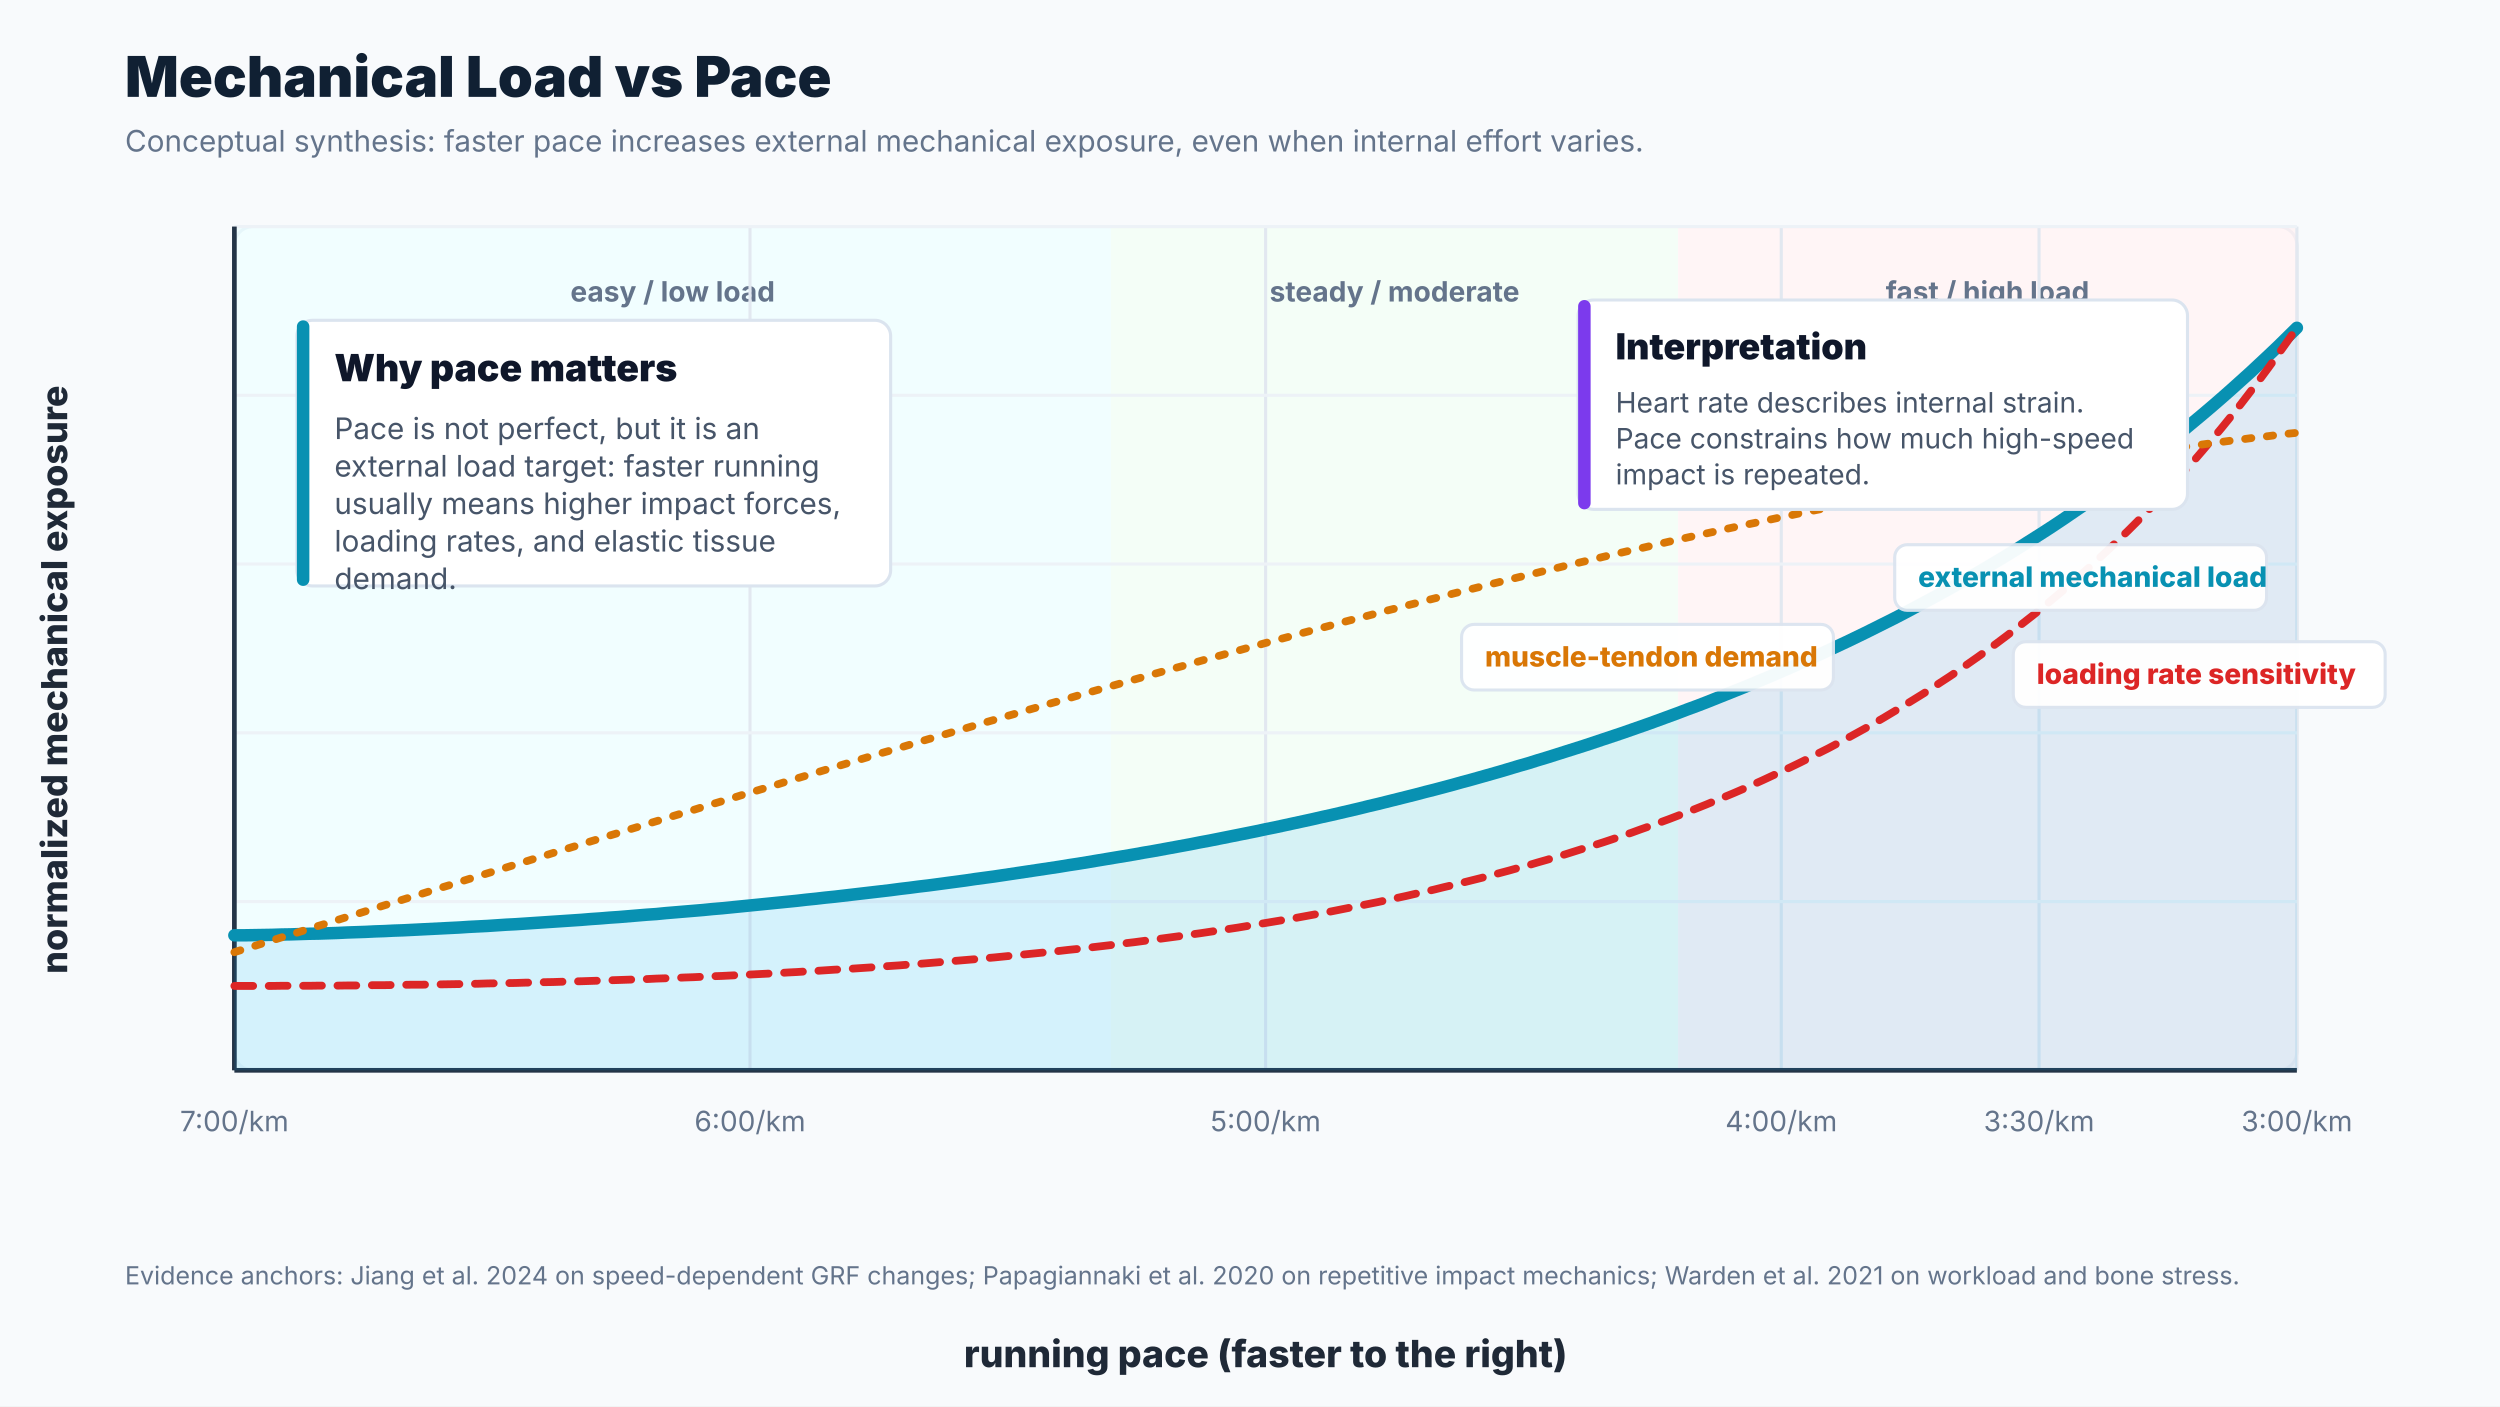
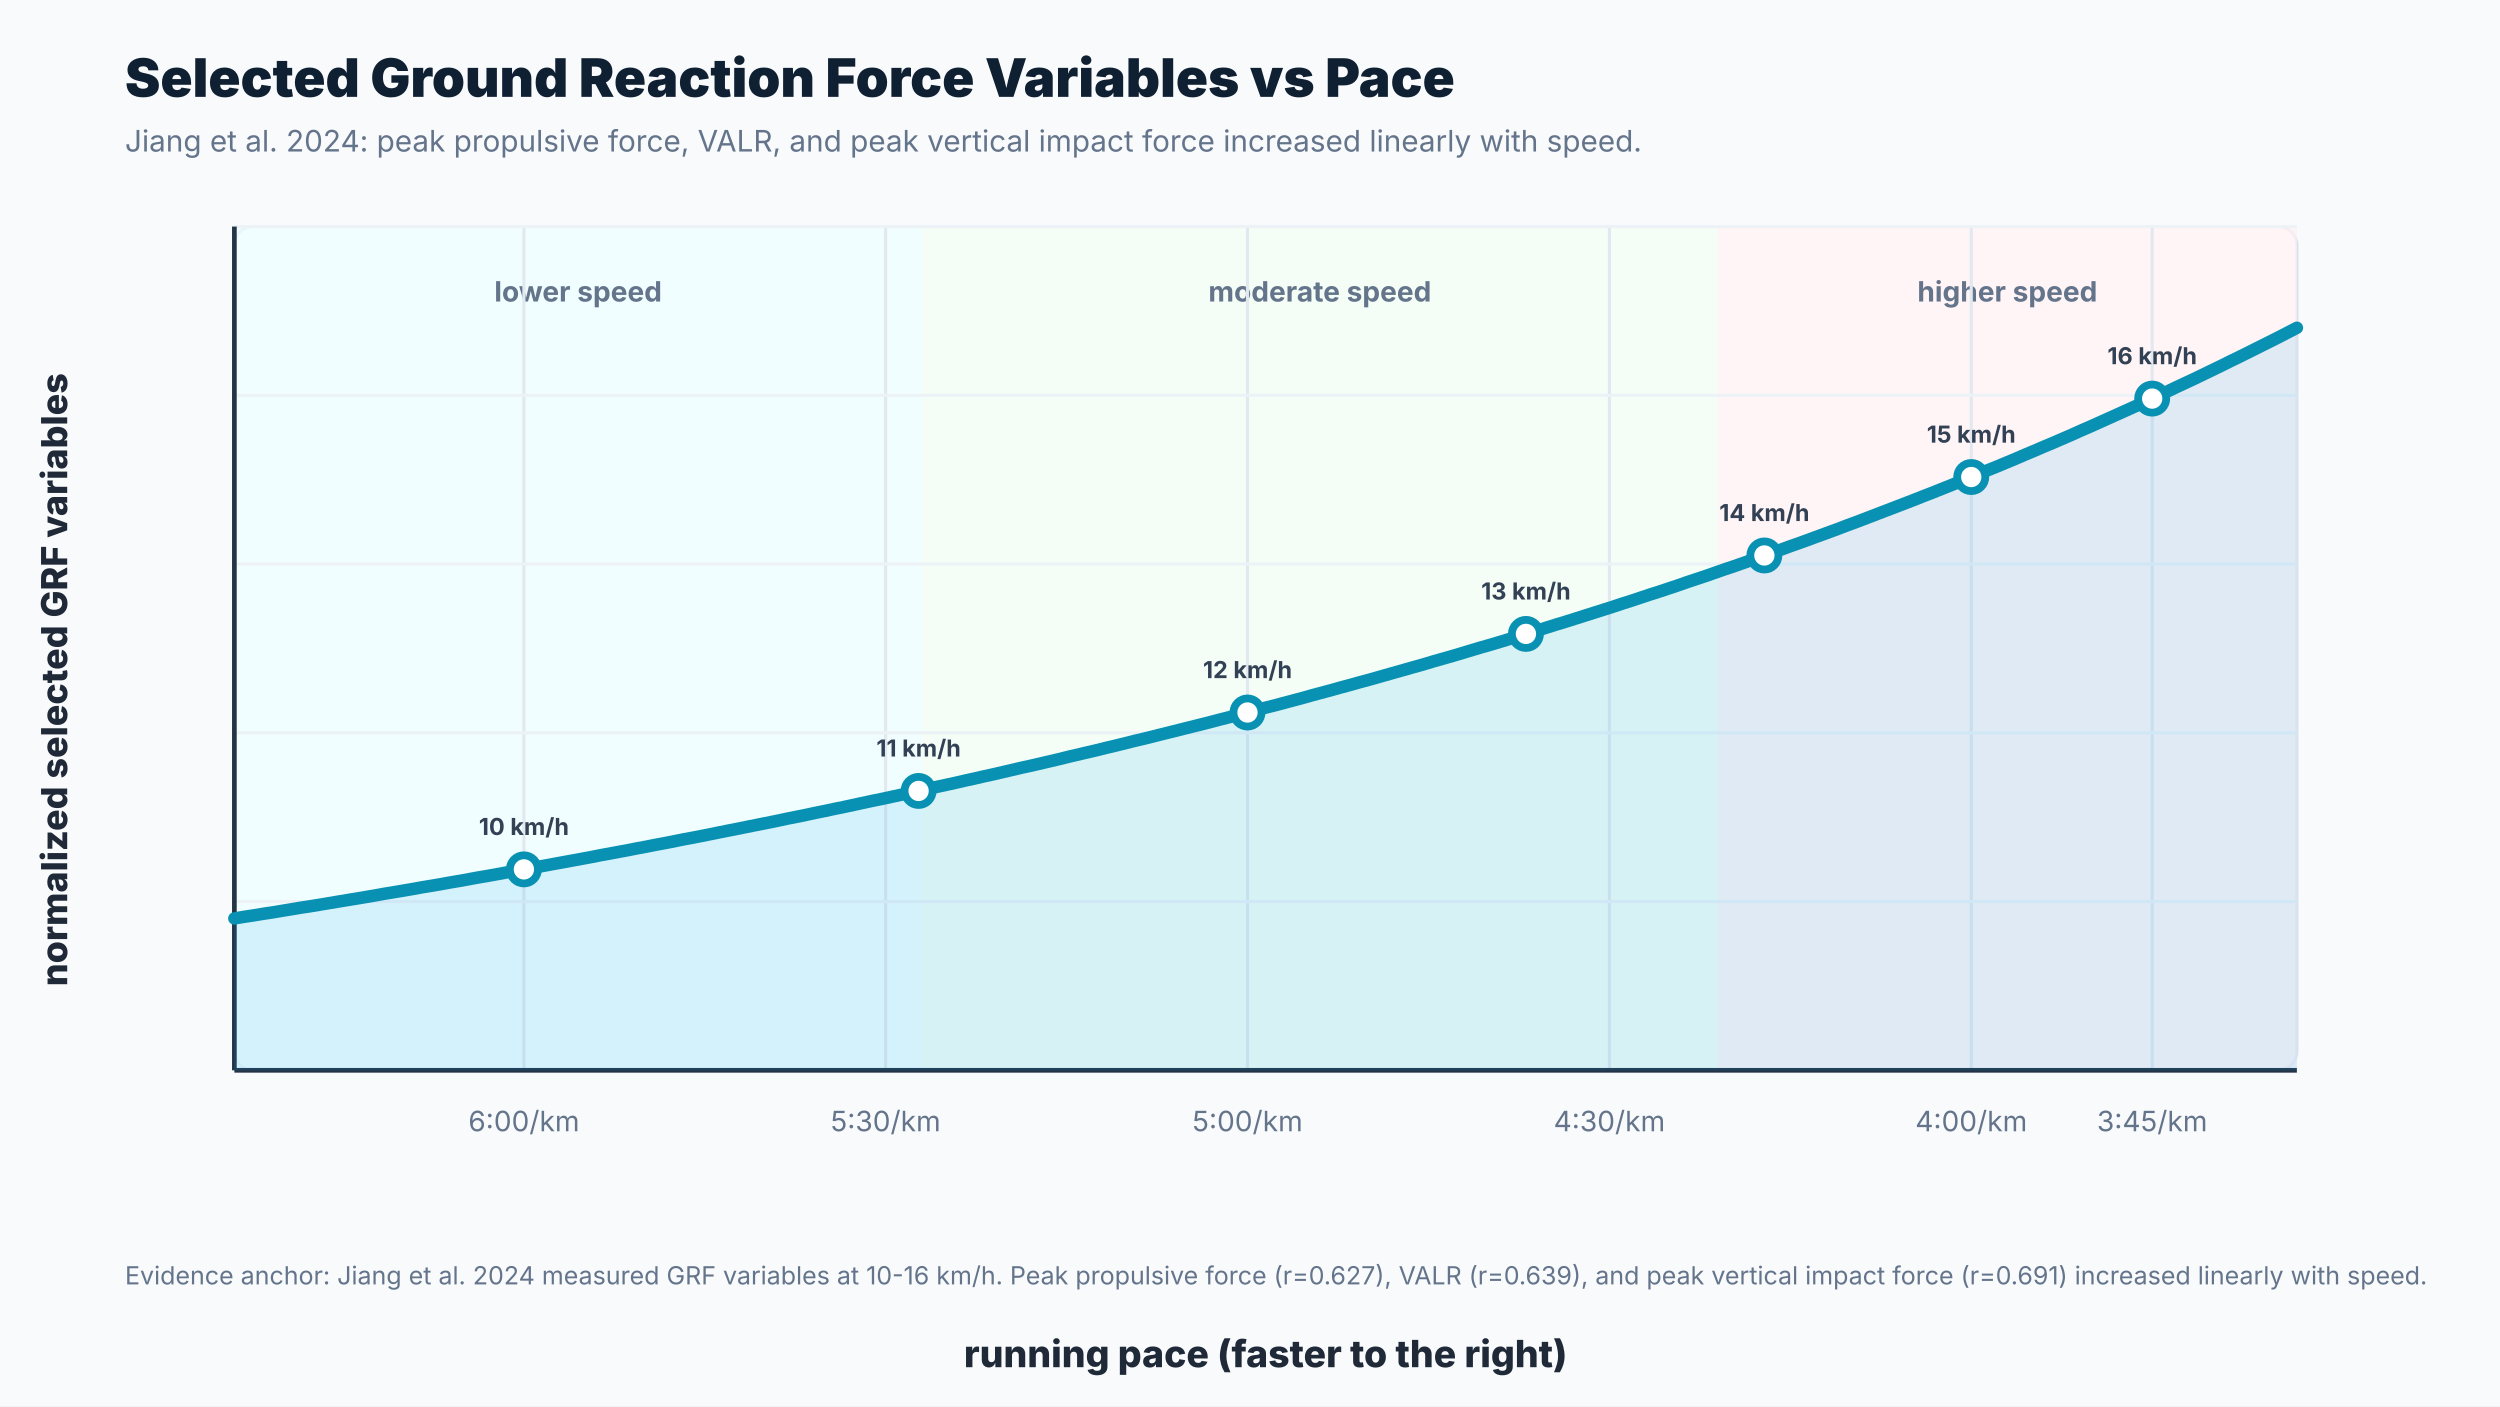
<svg xmlns="http://www.w3.org/2000/svg" width="1600" height="900" viewBox="0 0 1600 900" role="img" aria-labelledby="title desc">
  <rect width="1600" height="900" fill="#f8fafc" />
-   <text x="80.0" y="62.0" text-anchor="start" font-family="Inter, Segoe UI, Arial, sans-serif" font-size="36" font-weight="860" fill="#102033">Mechanical Load vs Pace</text>
-   <text x="80.0" y="97.0" text-anchor="start" font-family="Inter, Segoe UI, Arial, sans-serif" font-size="19" font-weight="400" fill="#64748b">Conceptual synthesis: faster pace increases external mechanical exposure, even when internal effort varies.</text>
+   <text x="80.0" y="62.0" text-anchor="start" font-family="Inter, Segoe UI, Arial, sans-serif" font-size="34" font-weight="860" fill="#102033">Selected Ground Reaction Force Variables vs Pace</text>
+   <text x="80.0" y="97.0" text-anchor="start" font-family="Inter, Segoe UI, Arial, sans-serif" font-size="19" font-weight="400" fill="#64748b">Jiang et al. 2024: peak propulsive force, VALR, and peak vertical impact force increased linearly with speed.</text>
  <rect x="150" y="145" width="1320" height="540" rx="12" fill="#ffffff" stroke="#d9e2ec" stroke-width="2" />
-   <rect x="150.0" y="145" width="561.0" height="540" fill="#ecfeff" opacity="0.72" />
-   <text x="430.5" y="193.0" text-anchor="middle" font-family="Inter, Segoe UI, Arial, sans-serif" font-size="18" font-weight="740" fill="#64748b">easy / low load</text>
-   <rect x="711.0" y="145" width="363.0" height="540" fill="#f0fdf4" opacity="0.72" />
-   <text x="892.5" y="193.0" text-anchor="middle" font-family="Inter, Segoe UI, Arial, sans-serif" font-size="18" font-weight="740" fill="#64748b">steady / moderate</text>
-   <rect x="1074.0" y="145" width="396.0" height="540" fill="#fff1f2" opacity="0.72" />
-   <text x="1272.0" y="193.0" text-anchor="middle" font-family="Inter, Segoe UI, Arial, sans-serif" font-size="18" font-weight="740" fill="#64748b">fast / high load</text>
-   <line x1="150.0" y1="145" x2="150.0" y2="685" stroke="#e2e8f0" stroke-width="2" />
-   <text x="150.0" y="724.0" text-anchor="middle" font-family="Inter, Segoe UI, Arial, sans-serif" font-size="18" font-weight="400" fill="#64748b">7:00/km</text>
-   <line x1="480.0" y1="145" x2="480.0" y2="685" stroke="#e2e8f0" stroke-width="2" />
-   <text x="480.0" y="724.0" text-anchor="middle" font-family="Inter, Segoe UI, Arial, sans-serif" font-size="18" font-weight="400" fill="#64748b">6:00/km</text>
-   <line x1="810.0" y1="145" x2="810.0" y2="685" stroke="#e2e8f0" stroke-width="2" />
-   <text x="810.0" y="724.0" text-anchor="middle" font-family="Inter, Segoe UI, Arial, sans-serif" font-size="18" font-weight="400" fill="#64748b">5:00/km</text>
-   <line x1="1140.0" y1="145" x2="1140.0" y2="685" stroke="#e2e8f0" stroke-width="2" />
-   <text x="1140.0" y="724.0" text-anchor="middle" font-family="Inter, Segoe UI, Arial, sans-serif" font-size="18" font-weight="400" fill="#64748b">4:00/km</text>
-   <line x1="1305.0" y1="145" x2="1305.0" y2="685" stroke="#e2e8f0" stroke-width="2" />
-   <text x="1305.0" y="724.0" text-anchor="middle" font-family="Inter, Segoe UI, Arial, sans-serif" font-size="18" font-weight="400" fill="#64748b">3:30/km</text>
-   <line x1="1470.0" y1="145" x2="1470.0" y2="685" stroke="#e2e8f0" stroke-width="2" />
-   <text x="1470.0" y="724.0" text-anchor="middle" font-family="Inter, Segoe UI, Arial, sans-serif" font-size="18" font-weight="400" fill="#64748b">3:00/km</text>
+   <rect x="150.0" y="145" width="440.0" height="540" fill="#ecfeff" opacity="0.72" />
+   <text x="370.0" y="193.0" text-anchor="middle" font-family="Inter, Segoe UI, Arial, sans-serif" font-size="18" font-weight="740" fill="#64748b">lower speed</text>
+   <rect x="590.0" y="145" width="509.5" height="540" fill="#f0fdf4" opacity="0.72" />
+   <text x="844.7" y="193.0" text-anchor="middle" font-family="Inter, Segoe UI, Arial, sans-serif" font-size="18" font-weight="740" fill="#64748b">moderate speed</text>
+   <rect x="1099.5" y="145" width="370.5" height="540" fill="#fff1f2" opacity="0.72" />
+   <text x="1284.7" y="193.0" text-anchor="middle" font-family="Inter, Segoe UI, Arial, sans-serif" font-size="18" font-weight="740" fill="#64748b">higher speed</text>
+   <line x1="335.3" y1="145" x2="335.3" y2="685" stroke="#e2e8f0" stroke-width="2" />
+   <text x="335.3" y="724.0" text-anchor="middle" font-family="Inter, Segoe UI, Arial, sans-serif" font-size="18" font-weight="400" fill="#64748b">6:00/km</text>
+   <line x1="566.8" y1="145" x2="566.8" y2="685" stroke="#e2e8f0" stroke-width="2" />
+   <text x="566.8" y="724.0" text-anchor="middle" font-family="Inter, Segoe UI, Arial, sans-serif" font-size="18" font-weight="400" fill="#64748b">5:30/km</text>
+   <line x1="798.4" y1="145" x2="798.4" y2="685" stroke="#e2e8f0" stroke-width="2" />
+   <text x="798.4" y="724.0" text-anchor="middle" font-family="Inter, Segoe UI, Arial, sans-serif" font-size="18" font-weight="400" fill="#64748b">5:00/km</text>
+   <line x1="1030.0" y1="145" x2="1030.0" y2="685" stroke="#e2e8f0" stroke-width="2" />
+   <text x="1030.0" y="724.0" text-anchor="middle" font-family="Inter, Segoe UI, Arial, sans-serif" font-size="18" font-weight="400" fill="#64748b">4:30/km</text>
+   <line x1="1261.6" y1="145" x2="1261.6" y2="685" stroke="#e2e8f0" stroke-width="2" />
+   <text x="1261.6" y="724.0" text-anchor="middle" font-family="Inter, Segoe UI, Arial, sans-serif" font-size="18" font-weight="400" fill="#64748b">4:00/km</text>
+   <line x1="1377.4" y1="145" x2="1377.4" y2="685" stroke="#e2e8f0" stroke-width="2" />
+   <text x="1377.4" y="724.0" text-anchor="middle" font-family="Inter, Segoe UI, Arial, sans-serif" font-size="18" font-weight="400" fill="#64748b">3:45/km</text>
  <line x1="150" y1="577.0" x2="1470" y2="577.0" stroke="#edf2f7" stroke-width="2" />
  <line x1="150" y1="469.0" x2="1470" y2="469.0" stroke="#edf2f7" stroke-width="2" />
  <line x1="150" y1="361.0" x2="1470" y2="361.0" stroke="#edf2f7" stroke-width="2" />
  <line x1="150" y1="253.0" x2="1470" y2="253.0" stroke="#edf2f7" stroke-width="2" />
  <line x1="150" y1="145.0" x2="1470" y2="145.0" stroke="#edf2f7" stroke-width="2" />
  <line x1="150" y1="685" x2="1470" y2="685" stroke="#243447" stroke-width="3" />
  <line x1="150" y1="145" x2="150" y2="685" stroke="#243447" stroke-width="3" />
  <text x="810.0" y="875.0" text-anchor="middle" font-family="Inter, Segoe UI, Arial, sans-serif" font-size="24" font-weight="760" fill="#1f2937">running pace (faster to the right)</text>
-   <text x="43.0" y="435.0" text-anchor="middle" font-family="Inter, Segoe UI, Arial, sans-serif" font-size="23" font-weight="760" fill="#1f2937" transform="rotate(-90 43 435)">normalized mechanical exposure</text>
-   <path d="M 150.0 685.0 L 150.0 598.6 L 156.0 598.6 L 162.0 598.5 L 168.0 598.4 L 174.0 598.3 L 180.0 598.1 L 186.0 598.0 L 192.0 597.8 L 198.0 597.6 L 204.0 597.5 L 210.0 597.3 L 216.0 597.1 L 222.0 596.8 L 228.0 596.6 L 234.0 596.4 L 240.0 596.1 L 246.0 595.9 L 252.0 595.6 L 258.0 595.4 L 264.0 595.1 L 270.0 594.8 L 276.0 594.5 L 282.0 594.2 L 288.0 593.9 L 294.0 593.6 L 300.0 593.2 L 306.0 592.9 L 312.0 592.6 L 318.0 592.2 L 324.0 591.8 L 330.0 591.5 L 336.0 591.1 L 342.0 590.7 L 348.0 590.3 L 354.0 589.9 L 360.0 589.5 L 366.0 589.1 L 372.0 588.7 L 378.0 588.2 L 384.0 587.8 L 390.0 587.3 L 396.0 586.9 L 402.0 586.4 L 408.0 585.9 L 414.0 585.4 L 420.0 585.0 L 426.0 584.4 L 432.0 583.9 L 438.0 583.4 L 444.0 582.9 L 450.0 582.4 L 456.0 581.8 L 462.0 581.3 L 468.0 580.7 L 474.0 580.1 L 480.0 579.5 L 486.0 578.9 L 492.0 578.3 L 498.0 577.7 L 504.0 577.1 L 510.0 576.5 L 516.0 575.8 L 522.0 575.2 L 528.0 574.5 L 534.0 573.9 L 540.0 573.2 L 546.0 572.5 L 552.0 571.8 L 558.0 571.1 L 564.0 570.4 L 570.0 569.7 L 576.0 568.9 L 582.0 568.2 L 588.0 567.4 L 594.0 566.7 L 600.0 565.9 L 606.0 565.1 L 612.0 564.3 L 618.0 563.5 L 624.0 562.6 L 630.0 561.8 L 636.0 561.0 L 642.0 560.1 L 648.0 559.2 L 654.0 558.3 L 660.0 557.4 L 666.0 556.5 L 672.0 555.6 L 678.0 554.7 L 684.0 553.7 L 690.0 552.8 L 696.0 551.8 L 702.0 550.8 L 708.0 549.8 L 714.0 548.8 L 720.0 547.8 L 726.0 546.8 L 732.0 545.7 L 738.0 544.7 L 744.0 543.6 L 750.0 542.5 L 756.0 541.4 L 762.0 540.3 L 768.0 539.1 L 774.0 538.0 L 780.0 536.8 L 786.0 535.6 L 792.0 534.4 L 798.0 533.2 L 804.0 532.0 L 810.0 530.7 L 816.0 529.5 L 822.0 528.2 L 828.0 526.9 L 834.0 525.6 L 840.0 524.3 L 846.0 522.9 L 852.0 521.6 L 858.0 520.2 L 864.0 518.8 L 870.0 517.4 L 876.0 515.9 L 882.0 514.5 L 888.0 513.0 L 894.0 511.5 L 900.0 510.0 L 906.0 508.5 L 912.0 506.9 L 918.0 505.4 L 924.0 503.8 L 930.0 502.2 L 936.0 500.5 L 942.0 498.9 L 948.0 497.2 L 954.0 495.5 L 960.0 493.8 L 966.0 492.0 L 972.0 490.2 L 978.0 488.5 L 984.0 486.6 L 990.0 484.8 L 996.0 482.9 L 1002.0 481.0 L 1008.0 479.1 L 1014.0 477.2 L 1020.0 475.2 L 1026.0 473.2 L 1032.0 471.2 L 1038.0 469.2 L 1044.0 467.1 L 1050.0 465.0 L 1056.0 462.9 L 1062.0 460.7 L 1068.0 458.5 L 1074.0 456.3 L 1080.0 454.0 L 1086.0 451.8 L 1092.0 449.5 L 1098.0 447.1 L 1104.0 444.7 L 1110.0 442.3 L 1116.0 439.9 L 1122.0 437.4 L 1128.0 434.9 L 1134.0 432.4 L 1140.0 429.8 L 1146.0 427.2 L 1152.0 424.5 L 1158.0 421.8 L 1164.0 419.1 L 1170.0 416.3 L 1176.0 413.5 L 1182.0 410.7 L 1188.0 407.8 L 1194.0 404.9 L 1200.0 401.9 L 1206.0 398.9 L 1212.0 395.9 L 1218.0 392.8 L 1224.0 389.6 L 1230.0 386.4 L 1236.0 383.2 L 1242.0 379.9 L 1248.0 376.6 L 1254.0 373.2 L 1260.0 369.8 L 1266.0 366.3 L 1272.0 362.8 L 1278.0 359.2 L 1284.0 355.6 L 1290.0 351.9 L 1296.0 348.1 L 1302.0 344.3 L 1308.0 340.5 L 1314.0 336.6 L 1320.0 332.6 L 1326.0 328.5 L 1332.0 324.4 L 1338.0 320.3 L 1344.0 316.0 L 1350.0 311.7 L 1356.0 307.4 L 1362.0 303.0 L 1368.0 298.5 L 1374.0 293.9 L 1380.0 289.2 L 1386.0 284.5 L 1392.0 279.7 L 1398.0 274.9 L 1404.0 269.9 L 1410.0 264.9 L 1416.0 259.8 L 1422.0 254.6 L 1428.0 249.3 L 1434.0 243.9 L 1440.0 238.5 L 1446.0 232.9 L 1452.0 227.3 L 1458.0 221.6 L 1464.0 215.7 L 1470.0 209.8 L 1470.0 685.0 Z" fill="#0ea5e9" opacity="0.13" />
-   <path d="M 150.0 598.6 L 156.0 598.6 L 162.0 598.5 L 168.0 598.4 L 174.0 598.3 L 180.0 598.1 L 186.0 598.0 L 192.0 597.8 L 198.0 597.6 L 204.0 597.5 L 210.0 597.3 L 216.0 597.1 L 222.0 596.8 L 228.0 596.6 L 234.0 596.4 L 240.0 596.1 L 246.0 595.9 L 252.0 595.6 L 258.0 595.4 L 264.0 595.1 L 270.0 594.8 L 276.0 594.5 L 282.0 594.2 L 288.0 593.9 L 294.0 593.6 L 300.0 593.2 L 306.0 592.9 L 312.0 592.6 L 318.0 592.2 L 324.0 591.8 L 330.0 591.5 L 336.0 591.1 L 342.0 590.7 L 348.0 590.3 L 354.0 589.9 L 360.0 589.5 L 366.0 589.1 L 372.0 588.7 L 378.0 588.2 L 384.0 587.8 L 390.0 587.3 L 396.0 586.9 L 402.0 586.4 L 408.0 585.9 L 414.0 585.4 L 420.0 585.0 L 426.0 584.4 L 432.0 583.9 L 438.0 583.4 L 444.0 582.9 L 450.0 582.4 L 456.0 581.8 L 462.0 581.3 L 468.0 580.7 L 474.0 580.1 L 480.0 579.5 L 486.0 578.9 L 492.0 578.3 L 498.0 577.7 L 504.0 577.1 L 510.0 576.5 L 516.0 575.8 L 522.0 575.2 L 528.0 574.5 L 534.0 573.9 L 540.0 573.2 L 546.0 572.5 L 552.0 571.8 L 558.0 571.1 L 564.0 570.4 L 570.0 569.7 L 576.0 568.9 L 582.0 568.2 L 588.0 567.4 L 594.0 566.7 L 600.0 565.9 L 606.0 565.1 L 612.0 564.3 L 618.0 563.5 L 624.0 562.6 L 630.0 561.8 L 636.0 561.0 L 642.0 560.1 L 648.0 559.2 L 654.0 558.3 L 660.0 557.4 L 666.0 556.5 L 672.0 555.6 L 678.0 554.7 L 684.0 553.7 L 690.0 552.8 L 696.0 551.8 L 702.0 550.8 L 708.0 549.8 L 714.0 548.8 L 720.0 547.8 L 726.0 546.8 L 732.0 545.7 L 738.0 544.7 L 744.0 543.6 L 750.0 542.5 L 756.0 541.4 L 762.0 540.3 L 768.0 539.1 L 774.0 538.0 L 780.0 536.8 L 786.0 535.6 L 792.0 534.4 L 798.0 533.2 L 804.0 532.0 L 810.0 530.7 L 816.0 529.5 L 822.0 528.2 L 828.0 526.9 L 834.0 525.6 L 840.0 524.3 L 846.0 522.9 L 852.0 521.6 L 858.0 520.2 L 864.0 518.8 L 870.0 517.4 L 876.0 515.9 L 882.0 514.5 L 888.0 513.0 L 894.0 511.5 L 900.0 510.0 L 906.0 508.5 L 912.0 506.9 L 918.0 505.4 L 924.0 503.8 L 930.0 502.2 L 936.0 500.5 L 942.0 498.9 L 948.0 497.2 L 954.0 495.5 L 960.0 493.8 L 966.0 492.0 L 972.0 490.2 L 978.0 488.5 L 984.0 486.6 L 990.0 484.8 L 996.0 482.9 L 1002.0 481.0 L 1008.0 479.1 L 1014.0 477.2 L 1020.0 475.2 L 1026.0 473.2 L 1032.0 471.2 L 1038.0 469.2 L 1044.0 467.1 L 1050.0 465.0 L 1056.0 462.9 L 1062.0 460.7 L 1068.0 458.5 L 1074.0 456.3 L 1080.0 454.0 L 1086.0 451.8 L 1092.0 449.5 L 1098.0 447.1 L 1104.0 444.7 L 1110.0 442.3 L 1116.0 439.9 L 1122.0 437.4 L 1128.0 434.9 L 1134.0 432.4 L 1140.0 429.8 L 1146.0 427.2 L 1152.0 424.5 L 1158.0 421.8 L 1164.0 419.1 L 1170.0 416.3 L 1176.0 413.5 L 1182.0 410.7 L 1188.0 407.8 L 1194.0 404.9 L 1200.0 401.9 L 1206.0 398.9 L 1212.0 395.9 L 1218.0 392.8 L 1224.0 389.6 L 1230.0 386.4 L 1236.0 383.2 L 1242.0 379.9 L 1248.0 376.6 L 1254.0 373.2 L 1260.0 369.8 L 1266.0 366.3 L 1272.0 362.8 L 1278.0 359.2 L 1284.0 355.6 L 1290.0 351.9 L 1296.0 348.1 L 1302.0 344.3 L 1308.0 340.5 L 1314.0 336.6 L 1320.0 332.6 L 1326.0 328.5 L 1332.0 324.4 L 1338.0 320.3 L 1344.0 316.0 L 1350.0 311.7 L 1356.0 307.4 L 1362.0 303.0 L 1368.0 298.5 L 1374.0 293.9 L 1380.0 289.2 L 1386.0 284.5 L 1392.0 279.7 L 1398.0 274.9 L 1404.0 269.9 L 1410.0 264.9 L 1416.0 259.8 L 1422.0 254.6 L 1428.0 249.3 L 1434.0 243.9 L 1440.0 238.5 L 1446.0 232.9 L 1452.0 227.3 L 1458.0 221.6 L 1464.0 215.7 L 1470.0 209.8" fill="none" stroke="#0891b2" stroke-width="8" stroke-linecap="round" stroke-linejoin="round" />
-   <path d="M 150.0 631.0 L 156.0 631.0 L 162.0 631.0 L 168.0 631.0 L 174.0 631.0 L 180.0 630.9 L 186.0 630.9 L 192.0 630.9 L 198.0 630.9 L 204.0 630.8 L 210.0 630.8 L 216.0 630.8 L 222.0 630.7 L 228.0 630.7 L 234.0 630.6 L 240.0 630.5 L 246.0 630.5 L 252.0 630.4 L 258.0 630.3 L 264.0 630.2 L 270.0 630.2 L 276.0 630.1 L 282.0 630.0 L 288.0 629.9 L 294.0 629.8 L 300.0 629.7 L 306.0 629.6 L 312.0 629.4 L 318.0 629.3 L 324.0 629.2 L 330.0 629.1 L 336.0 628.9 L 342.0 628.8 L 348.0 628.6 L 354.0 628.5 L 360.0 628.3 L 366.0 628.1 L 372.0 628.0 L 378.0 627.8 L 384.0 627.6 L 390.0 627.4 L 396.0 627.2 L 402.0 627.0 L 408.0 626.8 L 414.0 626.6 L 420.0 626.3 L 426.0 626.1 L 432.0 625.9 L 438.0 625.6 L 444.0 625.4 L 450.0 625.1 L 456.0 624.8 L 462.0 624.6 L 468.0 624.3 L 474.0 624.0 L 480.0 623.7 L 486.0 623.4 L 492.0 623.1 L 498.0 622.8 L 504.0 622.4 L 510.0 622.1 L 516.0 621.7 L 522.0 621.4 L 528.0 621.0 L 534.0 620.6 L 540.0 620.3 L 546.0 619.9 L 552.0 619.5 L 558.0 619.1 L 564.0 618.6 L 570.0 618.2 L 576.0 617.8 L 582.0 617.3 L 588.0 616.9 L 594.0 616.4 L 600.0 615.9 L 606.0 615.4 L 612.0 614.9 L 618.0 614.4 L 624.0 613.9 L 630.0 613.3 L 636.0 612.8 L 642.0 612.2 L 648.0 611.6 L 654.0 611.0 L 660.0 610.4 L 666.0 609.8 L 672.0 609.2 L 678.0 608.6 L 684.0 607.9 L 690.0 607.3 L 696.0 606.6 L 702.0 605.9 L 708.0 605.2 L 714.0 604.5 L 720.0 603.7 L 726.0 603.0 L 732.0 602.2 L 738.0 601.4 L 744.0 600.6 L 750.0 599.8 L 756.0 599.0 L 762.0 598.1 L 768.0 597.3 L 774.0 596.4 L 780.0 595.5 L 786.0 594.6 L 792.0 593.7 L 798.0 592.7 L 804.0 591.7 L 810.0 590.7 L 816.0 589.7 L 822.0 588.7 L 828.0 587.7 L 834.0 586.6 L 840.0 585.5 L 846.0 584.4 L 852.0 583.3 L 858.0 582.1 L 864.0 580.9 L 870.0 579.7 L 876.0 578.5 L 882.0 577.3 L 888.0 576.0 L 894.0 574.7 L 900.0 573.4 L 906.0 572.0 L 912.0 570.7 L 918.0 569.3 L 924.0 567.8 L 930.0 566.4 L 936.0 564.9 L 942.0 563.4 L 948.0 561.9 L 954.0 560.3 L 960.0 558.7 L 966.0 557.1 L 972.0 555.4 L 978.0 553.8 L 984.0 552.0 L 990.0 550.3 L 996.0 548.5 L 1002.0 546.7 L 1008.0 544.8 L 1014.0 542.9 L 1020.0 541.0 L 1026.0 539.1 L 1032.0 537.1 L 1038.0 535.0 L 1044.0 533.0 L 1050.0 530.8 L 1056.0 528.7 L 1062.0 526.5 L 1068.0 524.3 L 1074.0 522.0 L 1080.0 519.7 L 1086.0 517.3 L 1092.0 514.9 L 1098.0 512.4 L 1104.0 509.9 L 1110.0 507.4 L 1116.0 504.8 L 1122.0 502.1 L 1128.0 499.4 L 1134.0 496.6 L 1140.0 493.8 L 1146.0 491.0 L 1152.0 488.1 L 1158.0 485.1 L 1164.0 482.0 L 1170.0 479.0 L 1176.0 475.8 L 1182.0 472.6 L 1188.0 469.3 L 1194.0 466.0 L 1200.0 462.6 L 1206.0 459.1 L 1212.0 455.5 L 1218.0 451.9 L 1224.0 448.2 L 1230.0 444.5 L 1236.0 440.7 L 1242.0 436.7 L 1248.0 432.8 L 1254.0 428.7 L 1260.0 424.5 L 1266.0 420.3 L 1272.0 416.0 L 1278.0 411.6 L 1284.0 407.1 L 1290.0 402.5 L 1296.0 397.8 L 1302.0 393.1 L 1308.0 388.2 L 1314.0 383.2 L 1320.0 378.2 L 1326.0 373.0 L 1332.0 367.7 L 1338.0 362.3 L 1344.0 356.8 L 1350.0 351.2 L 1356.0 345.4 L 1362.0 339.6 L 1368.0 333.6 L 1374.0 327.5 L 1380.0 321.3 L 1386.0 314.9 L 1392.0 308.4 L 1398.0 301.7 L 1404.0 295.0 L 1410.0 288.0 L 1416.0 280.9 L 1422.0 273.7 L 1428.0 266.3 L 1434.0 258.8 L 1440.0 251.0 L 1446.0 243.2 L 1452.0 235.1 L 1458.0 226.8 L 1464.0 218.4 L 1470.0 209.8" fill="none" stroke="#dc2626" stroke-width="5" stroke-linecap="round" stroke-linejoin="round" stroke-dasharray="12 10" />
-   <path d="M 150.0 609.4 L 156.0 607.5 L 162.0 605.7 L 168.0 603.8 L 174.0 601.9 L 180.0 600.0 L 186.0 598.2 L 192.0 596.3 L 198.0 594.4 L 204.0 592.5 L 210.0 590.7 L 216.0 588.8 L 222.0 586.9 L 228.0 585.1 L 234.0 583.2 L 240.0 581.3 L 246.0 579.4 L 252.0 577.6 L 258.0 575.7 L 264.0 573.8 L 270.0 572.0 L 276.0 570.1 L 282.0 568.2 L 288.0 566.4 L 294.0 564.5 L 300.0 562.6 L 306.0 560.8 L 312.0 558.9 L 318.0 557.1 L 324.0 555.2 L 330.0 553.3 L 336.0 551.5 L 342.0 549.6 L 348.0 547.8 L 354.0 545.9 L 360.0 544.1 L 366.0 542.2 L 372.0 540.4 L 378.0 538.5 L 384.0 536.7 L 390.0 534.8 L 396.0 533.0 L 402.0 531.1 L 408.0 529.3 L 414.0 527.4 L 420.0 525.6 L 426.0 523.8 L 432.0 521.9 L 438.0 520.1 L 444.0 518.3 L 450.0 516.4 L 456.0 514.6 L 462.0 512.8 L 468.0 511.0 L 474.0 509.1 L 480.0 507.3 L 486.0 505.5 L 492.0 503.7 L 498.0 501.9 L 504.0 500.0 L 510.0 498.2 L 516.0 496.4 L 522.0 494.6 L 528.0 492.8 L 534.0 491.0 L 540.0 489.2 L 546.0 487.4 L 552.0 485.6 L 558.0 483.8 L 564.0 482.0 L 570.0 480.3 L 576.0 478.5 L 582.0 476.7 L 588.0 474.9 L 594.0 473.1 L 600.0 471.4 L 606.0 469.6 L 612.0 467.8 L 618.0 466.1 L 624.0 464.3 L 630.0 462.5 L 636.0 460.8 L 642.0 459.0 L 648.0 457.3 L 654.0 455.5 L 660.0 453.8 L 666.0 452.1 L 672.0 450.3 L 678.0 448.6 L 684.0 446.9 L 690.0 445.1 L 696.0 443.4 L 702.0 441.7 L 708.0 440.0 L 714.0 438.3 L 720.0 436.6 L 726.0 434.9 L 732.0 433.2 L 738.0 431.5 L 744.0 429.8 L 750.0 428.1 L 756.0 426.5 L 762.0 424.8 L 768.0 423.1 L 774.0 421.4 L 780.0 419.8 L 786.0 418.1 L 792.0 416.5 L 798.0 414.8 L 804.0 413.2 L 810.0 411.5 L 816.0 409.9 L 822.0 408.3 L 828.0 406.7 L 834.0 405.0 L 840.0 403.4 L 846.0 401.8 L 852.0 400.2 L 858.0 398.6 L 864.0 397.0 L 870.0 395.5 L 876.0 393.9 L 882.0 392.3 L 888.0 390.7 L 894.0 389.2 L 900.0 387.6 L 906.0 386.1 L 912.0 384.5 L 918.0 383.0 L 924.0 381.5 L 930.0 379.9 L 936.0 378.4 L 942.0 376.9 L 948.0 375.4 L 954.0 373.9 L 960.0 372.4 L 966.0 370.9 L 972.0 369.4 L 978.0 368.0 L 984.0 366.5 L 990.0 365.0 L 996.0 363.6 L 1002.0 362.1 L 1008.0 360.7 L 1014.0 359.3 L 1020.0 357.9 L 1026.0 356.4 L 1032.0 355.0 L 1038.0 353.6 L 1044.0 352.2 L 1050.0 350.9 L 1056.0 349.5 L 1062.0 348.1 L 1068.0 346.7 L 1074.0 345.4 L 1080.0 344.0 L 1086.0 342.7 L 1092.0 341.4 L 1098.0 340.1 L 1104.0 338.7 L 1110.0 337.4 L 1116.0 336.1 L 1122.0 334.9 L 1128.0 333.6 L 1134.0 332.3 L 1140.0 331.0 L 1146.0 329.8 L 1152.0 328.5 L 1158.0 327.3 L 1164.0 326.1 L 1170.0 324.9 L 1176.0 323.7 L 1182.0 322.5 L 1188.0 321.3 L 1194.0 320.1 L 1200.0 318.9 L 1206.0 317.8 L 1212.0 316.6 L 1218.0 315.5 L 1224.0 314.3 L 1230.0 313.2 L 1236.0 312.1 L 1242.0 311.0 L 1248.0 309.9 L 1254.0 308.8 L 1260.0 307.8 L 1266.0 306.7 L 1272.0 305.6 L 1278.0 304.6 L 1284.0 303.6 L 1290.0 302.5 L 1296.0 301.5 L 1302.0 300.5 L 1308.0 299.5 L 1314.0 298.6 L 1320.0 297.6 L 1326.0 296.6 L 1332.0 295.7 L 1338.0 294.8 L 1344.0 293.8 L 1350.0 292.9 L 1356.0 292.0 L 1362.0 291.1 L 1368.0 290.2 L 1374.0 289.4 L 1380.0 288.5 L 1386.0 287.7 L 1392.0 286.8 L 1398.0 286.0 L 1404.0 285.2 L 1410.0 284.4 L 1416.0 283.6 L 1422.0 282.8 L 1428.0 282.0 L 1434.0 281.3 L 1440.0 280.5 L 1446.0 279.8 L 1452.0 279.1 L 1458.0 278.3 L 1464.0 277.6 L 1470.0 277.0" fill="none" stroke="#d97706" stroke-width="5" stroke-linecap="round" stroke-linejoin="round" stroke-dasharray="4 10" />
-   <rect x="1212.6" y="348.6" width="238" height="42" rx="8" fill="#ffffff" opacity="0.95" stroke="#dbe4ef" stroke-width="2" />
-   <text x="1227.6" y="375.6" text-anchor="start" font-family="Inter, Segoe UI, Arial, sans-serif" font-size="18" font-weight="800" fill="#0891b2">external mechanical load</text>
-   <rect x="1288.5" y="410.7" width="238" height="42" rx="8" fill="#ffffff" opacity="0.95" stroke="#dbe4ef" stroke-width="2" />
-   <text x="1303.5" y="437.7" text-anchor="start" font-family="Inter, Segoe UI, Arial, sans-serif" font-size="18" font-weight="800" fill="#dc2626">loading rate sensitivity</text>
-   <rect x="935.4" y="399.6" width="238" height="42" rx="8" fill="#ffffff" opacity="0.95" stroke="#dbe4ef" stroke-width="2" />
-   <text x="950.4" y="426.6" text-anchor="start" font-family="Inter, Segoe UI, Arial, sans-serif" font-size="18" font-weight="800" fill="#d97706">muscle-tendon demand</text>
-   <rect x="190" y="205" width="380" height="170" rx="10" fill="#ffffff" stroke="#dbe4ef" stroke-width="2" />
-   <rect x="190" y="205" width="8" height="170" rx="4" fill="#0891b2" />
-   <text x="214.0" y="244.0" text-anchor="start" font-family="Inter, Segoe UI, Arial, sans-serif" font-size="24" font-weight="850" fill="#0f172a">Why pace matters</text>
-   <text x="214.0" y="281.0" text-anchor="start" font-family="Inter, Segoe UI, Arial, sans-serif" font-size="19" font-weight="400" fill="#475569">Pace is not perfect, but it is an</text>
-   <text x="214.0" y="305.0" text-anchor="start" font-family="Inter, Segoe UI, Arial, sans-serif" font-size="19" font-weight="400" fill="#475569">external load target: faster running</text>
-   <text x="214.0" y="329.0" text-anchor="start" font-family="Inter, Segoe UI, Arial, sans-serif" font-size="19" font-weight="400" fill="#475569">usually means higher impact forces,</text>
-   <text x="214.0" y="353.0" text-anchor="start" font-family="Inter, Segoe UI, Arial, sans-serif" font-size="19" font-weight="400" fill="#475569">loading rates, and elastic tissue</text>
-   <text x="214.0" y="377.0" text-anchor="start" font-family="Inter, Segoe UI, Arial, sans-serif" font-size="19" font-weight="400" fill="#475569">demand.</text>
-   <rect x="1010" y="192" width="390" height="134" rx="10" fill="#ffffff" stroke="#dbe4ef" stroke-width="2" />
-   <rect x="1010" y="192" width="8" height="134" rx="4" fill="#7c3aed" />
-   <text x="1034.0" y="230.0" text-anchor="start" font-family="Inter, Segoe UI, Arial, sans-serif" font-size="23" font-weight="850" fill="#0f172a">Interpretation</text>
-   <text x="1034.0" y="264.0" text-anchor="start" font-family="Inter, Segoe UI, Arial, sans-serif" font-size="18" font-weight="400" fill="#475569">Heart rate describes internal strain.</text>
-   <text x="1034.0" y="287.0" text-anchor="start" font-family="Inter, Segoe UI, Arial, sans-serif" font-size="18" font-weight="400" fill="#475569">Pace constrains how much high-speed</text>
-   <text x="1034.0" y="310.0" text-anchor="start" font-family="Inter, Segoe UI, Arial, sans-serif" font-size="18" font-weight="400" fill="#475569">impact is repeated.</text>
-   <text x="80.0" y="822.0" text-anchor="start" font-family="Inter, Segoe UI, Arial, sans-serif" font-size="16" font-weight="400" fill="#64748b">Evidence anchors: Jiang et al. 2024 on speed-dependent GRF changes; Papagiannaki et al. 2020 on repetitive impact mechanics; Warden et al. 2021 on workload and bone stress.</text>
+   <text x="43.0" y="435.0" text-anchor="middle" font-family="Inter, Segoe UI, Arial, sans-serif" font-size="23" font-weight="760" fill="#1f2937" transform="rotate(-90 43 435)">normalized selected GRF variables</text>
+   <path d="M 150.0 685.0 L 150.0 587.8 L 156.0 586.8 L 162.0 585.9 L 168.0 584.9 L 174.0 584.0 L 180.0 583.0 L 186.0 582.0 L 192.0 581.0 L 198.0 580.1 L 204.0 579.1 L 210.0 578.1 L 216.0 577.1 L 222.0 576.1 L 228.0 575.1 L 234.0 574.1 L 240.0 573.1 L 246.0 572.0 L 252.0 571.0 L 258.0 570.0 L 264.0 569.0 L 270.0 567.9 L 276.0 566.9 L 282.0 565.9 L 288.0 564.8 L 294.0 563.8 L 300.0 562.7 L 306.0 561.6 L 312.0 560.6 L 318.0 559.5 L 324.0 558.4 L 330.0 557.4 L 336.0 556.3 L 342.0 555.2 L 348.0 554.1 L 354.0 553.0 L 360.0 551.9 L 366.0 550.8 L 372.0 549.7 L 378.0 548.6 L 384.0 547.4 L 390.0 546.3 L 396.0 545.2 L 402.0 544.1 L 408.0 542.9 L 414.0 541.8 L 420.0 540.6 L 426.0 539.5 L 432.0 538.3 L 438.0 537.1 L 444.0 536.0 L 450.0 534.8 L 456.0 533.6 L 462.0 532.4 L 468.0 531.2 L 474.0 530.0 L 480.0 528.8 L 486.0 527.6 L 492.0 526.4 L 498.0 525.2 L 504.0 523.9 L 510.0 522.7 L 516.0 521.5 L 522.0 520.2 L 528.0 519.0 L 534.0 517.7 L 540.0 516.5 L 546.0 515.2 L 552.0 513.9 L 558.0 512.6 L 564.0 511.4 L 570.0 510.1 L 576.0 508.8 L 582.0 507.5 L 588.0 506.2 L 594.0 504.8 L 600.0 503.5 L 606.0 502.2 L 612.0 500.9 L 618.0 499.5 L 624.0 498.2 L 630.0 496.8 L 636.0 495.5 L 642.0 494.1 L 648.0 492.7 L 654.0 491.3 L 660.0 490.0 L 666.0 488.6 L 672.0 487.2 L 678.0 485.8 L 684.0 484.3 L 690.0 482.9 L 696.0 481.5 L 702.0 480.1 L 708.0 478.6 L 714.0 477.2 L 720.0 475.7 L 726.0 474.2 L 732.0 472.8 L 738.0 471.3 L 744.0 469.8 L 750.0 468.3 L 756.0 466.8 L 762.0 465.3 L 768.0 463.8 L 774.0 462.3 L 780.0 460.7 L 786.0 459.2 L 792.0 457.6 L 798.0 456.1 L 804.0 454.5 L 810.0 452.9 L 816.0 451.4 L 822.0 449.8 L 828.0 448.2 L 834.0 446.6 L 840.0 444.9 L 846.0 443.3 L 852.0 441.7 L 858.0 440.0 L 864.0 438.4 L 870.0 436.7 L 876.0 435.1 L 882.0 433.4 L 888.0 431.7 L 894.0 430.0 L 900.0 428.3 L 906.0 426.6 L 912.0 424.9 L 918.0 423.1 L 924.0 421.4 L 930.0 419.7 L 936.0 417.9 L 942.0 416.1 L 948.0 414.3 L 954.0 412.6 L 960.0 410.8 L 966.0 409.0 L 972.0 407.1 L 978.0 405.3 L 984.0 403.5 L 990.0 401.6 L 996.0 399.7 L 1002.0 397.9 L 1008.0 396.0 L 1014.0 394.1 L 1020.0 392.2 L 1026.0 390.3 L 1032.0 388.4 L 1038.0 386.4 L 1044.0 384.5 L 1050.0 382.5 L 1056.0 380.5 L 1062.0 378.6 L 1068.0 376.6 L 1074.0 374.6 L 1080.0 372.5 L 1086.0 370.5 L 1092.0 368.5 L 1098.0 366.4 L 1104.0 364.3 L 1110.0 362.3 L 1116.0 360.2 L 1122.0 358.1 L 1128.0 356.0 L 1134.0 353.8 L 1140.0 351.7 L 1146.0 349.5 L 1152.0 347.4 L 1158.0 345.2 L 1164.0 343.0 L 1170.0 340.8 L 1176.0 338.6 L 1182.0 336.3 L 1188.0 334.1 L 1194.0 331.8 L 1200.0 329.5 L 1206.0 327.2 L 1212.0 324.9 L 1218.0 322.6 L 1224.0 320.3 L 1230.0 317.9 L 1236.0 315.6 L 1242.0 313.2 L 1248.0 310.8 L 1254.0 308.4 L 1260.0 305.9 L 1266.0 303.5 L 1272.0 301.0 L 1278.0 298.6 L 1284.0 296.1 L 1290.0 293.6 L 1296.0 291.0 L 1302.0 288.5 L 1308.0 285.9 L 1314.0 283.4 L 1320.0 280.8 L 1326.0 278.2 L 1332.0 275.5 L 1338.0 272.9 L 1344.0 270.2 L 1350.0 267.5 L 1356.0 264.8 L 1362.0 262.1 L 1368.0 259.4 L 1374.0 256.6 L 1380.0 253.9 L 1386.0 251.1 L 1392.0 248.2 L 1398.0 245.4 L 1404.0 242.6 L 1410.0 239.7 L 1416.0 236.8 L 1422.0 233.9 L 1428.0 230.9 L 1434.0 228.0 L 1440.0 225.0 L 1446.0 222.0 L 1452.0 219.0 L 1458.0 216.0 L 1464.0 212.9 L 1470.0 209.8 L 1470.0 685.0 Z" fill="#0ea5e9" opacity="0.13" />
+   <path d="M 150.0 587.8 L 156.0 586.8 L 162.0 585.9 L 168.0 584.9 L 174.0 584.0 L 180.0 583.0 L 186.0 582.0 L 192.0 581.0 L 198.0 580.1 L 204.0 579.1 L 210.0 578.1 L 216.0 577.1 L 222.0 576.1 L 228.0 575.1 L 234.0 574.1 L 240.0 573.1 L 246.0 572.0 L 252.0 571.0 L 258.0 570.0 L 264.0 569.0 L 270.0 567.9 L 276.0 566.9 L 282.0 565.9 L 288.0 564.8 L 294.0 563.8 L 300.0 562.7 L 306.0 561.6 L 312.0 560.6 L 318.0 559.5 L 324.0 558.4 L 330.0 557.4 L 336.0 556.3 L 342.0 555.2 L 348.0 554.1 L 354.0 553.0 L 360.0 551.9 L 366.0 550.8 L 372.0 549.7 L 378.0 548.6 L 384.0 547.4 L 390.0 546.3 L 396.0 545.2 L 402.0 544.1 L 408.0 542.9 L 414.0 541.8 L 420.0 540.6 L 426.0 539.5 L 432.0 538.3 L 438.0 537.1 L 444.0 536.0 L 450.0 534.8 L 456.0 533.6 L 462.0 532.4 L 468.0 531.2 L 474.0 530.0 L 480.0 528.8 L 486.0 527.6 L 492.0 526.4 L 498.0 525.2 L 504.0 523.9 L 510.0 522.7 L 516.0 521.5 L 522.0 520.2 L 528.0 519.0 L 534.0 517.7 L 540.0 516.5 L 546.0 515.2 L 552.0 513.9 L 558.0 512.6 L 564.0 511.4 L 570.0 510.1 L 576.0 508.8 L 582.0 507.5 L 588.0 506.2 L 594.0 504.8 L 600.0 503.5 L 606.0 502.2 L 612.0 500.9 L 618.0 499.5 L 624.0 498.2 L 630.0 496.8 L 636.0 495.5 L 642.0 494.1 L 648.0 492.7 L 654.0 491.3 L 660.0 490.0 L 666.0 488.6 L 672.0 487.2 L 678.0 485.8 L 684.0 484.3 L 690.0 482.9 L 696.0 481.5 L 702.0 480.1 L 708.0 478.6 L 714.0 477.2 L 720.0 475.7 L 726.0 474.2 L 732.0 472.8 L 738.0 471.3 L 744.0 469.8 L 750.0 468.3 L 756.0 466.8 L 762.0 465.3 L 768.0 463.8 L 774.0 462.3 L 780.0 460.7 L 786.0 459.2 L 792.0 457.6 L 798.0 456.1 L 804.0 454.5 L 810.0 452.9 L 816.0 451.4 L 822.0 449.8 L 828.0 448.2 L 834.0 446.6 L 840.0 444.9 L 846.0 443.3 L 852.0 441.7 L 858.0 440.0 L 864.0 438.4 L 870.0 436.7 L 876.0 435.1 L 882.0 433.4 L 888.0 431.7 L 894.0 430.0 L 900.0 428.3 L 906.0 426.6 L 912.0 424.9 L 918.0 423.1 L 924.0 421.4 L 930.0 419.7 L 936.0 417.9 L 942.0 416.1 L 948.0 414.3 L 954.0 412.6 L 960.0 410.8 L 966.0 409.0 L 972.0 407.1 L 978.0 405.3 L 984.0 403.5 L 990.0 401.6 L 996.0 399.7 L 1002.0 397.9 L 1008.0 396.0 L 1014.0 394.1 L 1020.0 392.2 L 1026.0 390.3 L 1032.0 388.4 L 1038.0 386.4 L 1044.0 384.5 L 1050.0 382.5 L 1056.0 380.5 L 1062.0 378.6 L 1068.0 376.6 L 1074.0 374.6 L 1080.0 372.5 L 1086.0 370.5 L 1092.0 368.5 L 1098.0 366.4 L 1104.0 364.3 L 1110.0 362.3 L 1116.0 360.2 L 1122.0 358.1 L 1128.0 356.0 L 1134.0 353.8 L 1140.0 351.7 L 1146.0 349.5 L 1152.0 347.4 L 1158.0 345.2 L 1164.0 343.0 L 1170.0 340.8 L 1176.0 338.6 L 1182.0 336.3 L 1188.0 334.1 L 1194.0 331.8 L 1200.0 329.5 L 1206.0 327.2 L 1212.0 324.9 L 1218.0 322.6 L 1224.0 320.3 L 1230.0 317.9 L 1236.0 315.6 L 1242.0 313.2 L 1248.0 310.8 L 1254.0 308.4 L 1260.0 305.9 L 1266.0 303.5 L 1272.0 301.0 L 1278.0 298.6 L 1284.0 296.1 L 1290.0 293.6 L 1296.0 291.0 L 1302.0 288.5 L 1308.0 285.9 L 1314.0 283.4 L 1320.0 280.8 L 1326.0 278.2 L 1332.0 275.5 L 1338.0 272.9 L 1344.0 270.2 L 1350.0 267.5 L 1356.0 264.8 L 1362.0 262.1 L 1368.0 259.4 L 1374.0 256.6 L 1380.0 253.9 L 1386.0 251.1 L 1392.0 248.2 L 1398.0 245.4 L 1404.0 242.6 L 1410.0 239.7 L 1416.0 236.8 L 1422.0 233.9 L 1428.0 230.9 L 1434.0 228.0 L 1440.0 225.0 L 1446.0 222.0 L 1452.0 219.0 L 1458.0 216.0 L 1464.0 212.9 L 1470.0 209.8" fill="none" stroke="#0891b2" stroke-width="8" stroke-linecap="round" stroke-linejoin="round" />
+   <circle cx="335.3" cy="556.4" r="9" fill="#ffffff" stroke="#0891b2" stroke-width="5" />
+   <text x="335.3" y="534.4" text-anchor="middle" font-family="Inter, Segoe UI, Arial, sans-serif" font-size="15" font-weight="720" fill="#334155">10 km/h</text>
+   <circle cx="587.9" cy="506.2" r="9" fill="#ffffff" stroke="#0891b2" stroke-width="5" />
+   <text x="587.9" y="484.2" text-anchor="middle" font-family="Inter, Segoe UI, Arial, sans-serif" font-size="15" font-weight="720" fill="#334155">11 km/h</text>
+   <circle cx="798.4" cy="456.0" r="9" fill="#ffffff" stroke="#0891b2" stroke-width="5" />
+   <text x="798.4" y="434.0" text-anchor="middle" font-family="Inter, Segoe UI, Arial, sans-serif" font-size="15" font-weight="720" fill="#334155">12 km/h</text>
+   <circle cx="976.6" cy="405.7" r="9" fill="#ffffff" stroke="#0891b2" stroke-width="5" />
+   <text x="976.6" y="383.7" text-anchor="middle" font-family="Inter, Segoe UI, Arial, sans-serif" font-size="15" font-weight="720" fill="#334155">13 km/h</text>
+   <circle cx="1129.2" cy="355.5" r="9" fill="#ffffff" stroke="#0891b2" stroke-width="5" />
+   <text x="1129.2" y="333.5" text-anchor="middle" font-family="Inter, Segoe UI, Arial, sans-serif" font-size="15" font-weight="720" fill="#334155">14 km/h</text>
+   <circle cx="1261.6" cy="305.3" r="9" fill="#ffffff" stroke="#0891b2" stroke-width="5" />
+   <text x="1261.6" y="283.3" text-anchor="middle" font-family="Inter, Segoe UI, Arial, sans-serif" font-size="15" font-weight="720" fill="#334155">15 km/h</text>
+   <circle cx="1377.4" cy="255.1" r="9" fill="#ffffff" stroke="#0891b2" stroke-width="5" />
+   <text x="1377.4" y="233.1" text-anchor="middle" font-family="Inter, Segoe UI, Arial, sans-serif" font-size="15" font-weight="720" fill="#334155">16 km/h</text>
+   <text x="80.0" y="822.0" text-anchor="start" font-family="Inter, Segoe UI, Arial, sans-serif" font-size="16" font-weight="400" fill="#64748b">Evidence anchor: Jiang et al. 2024 measured GRF variables at 10-16 km/h. Peak propulsive force (r=0.627), VALR (r=0.639), and peak vertical impact force (r=0.691) increased linearly with speed.</text>
</svg>
